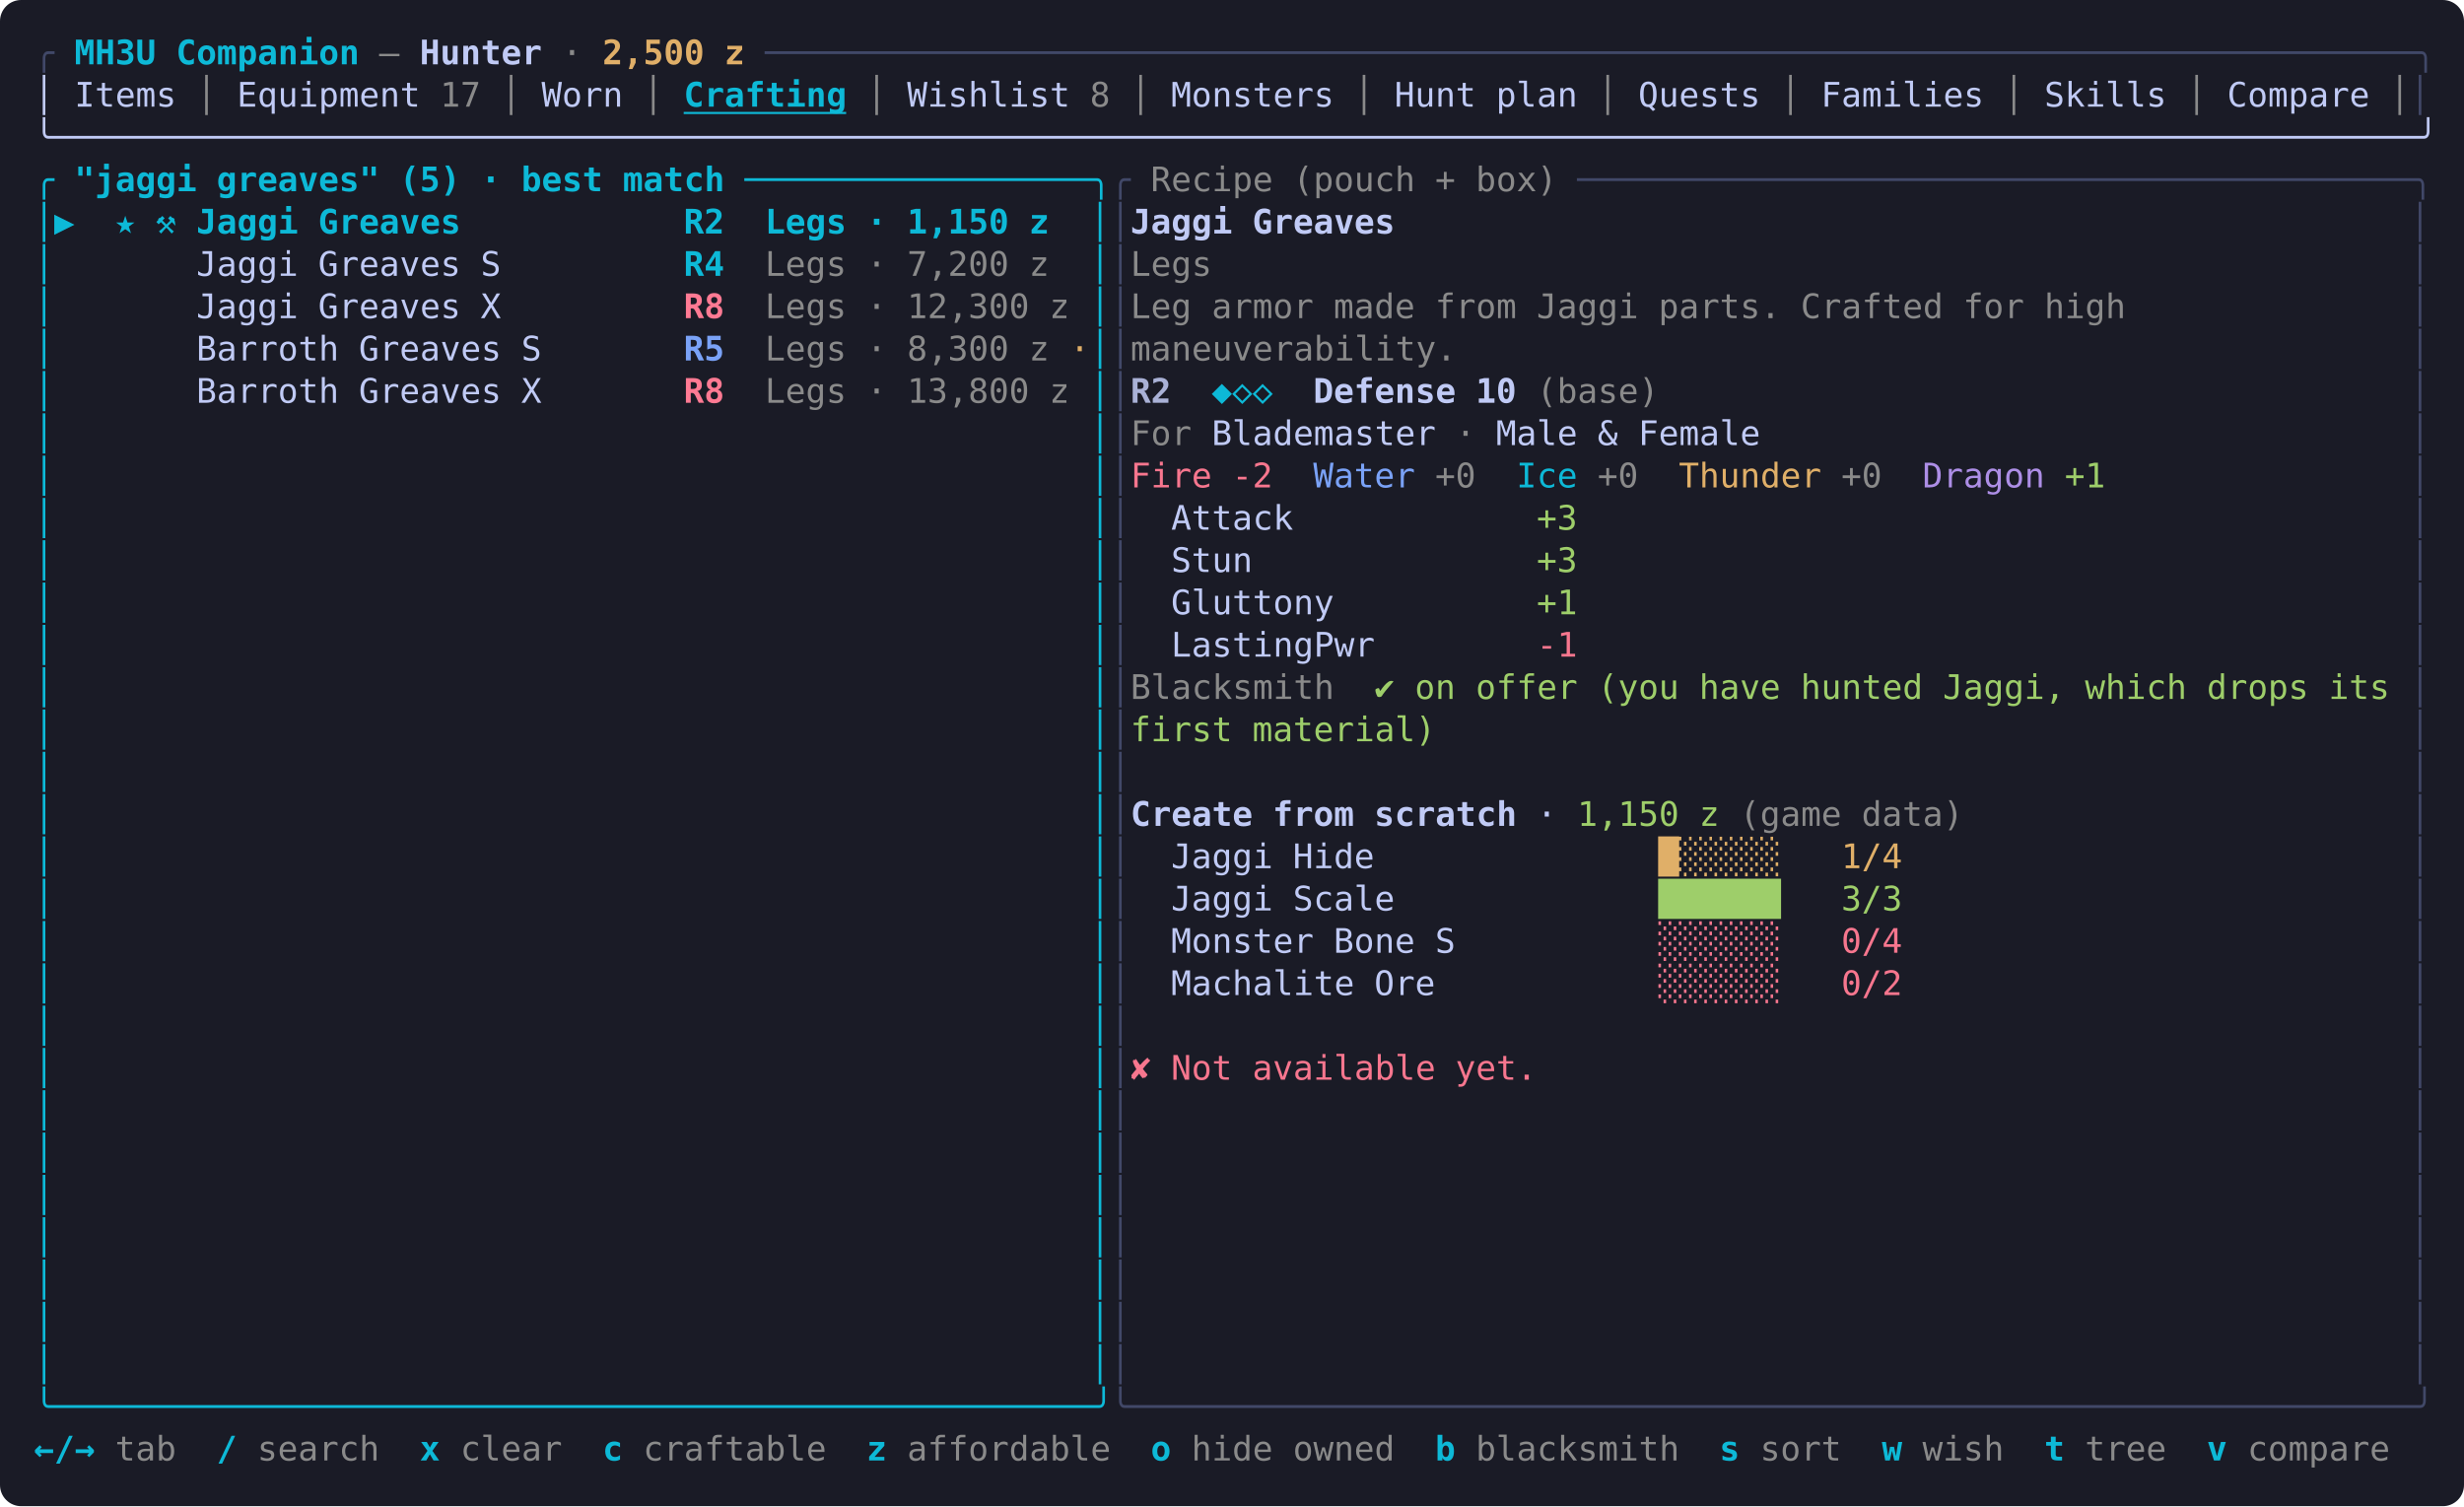
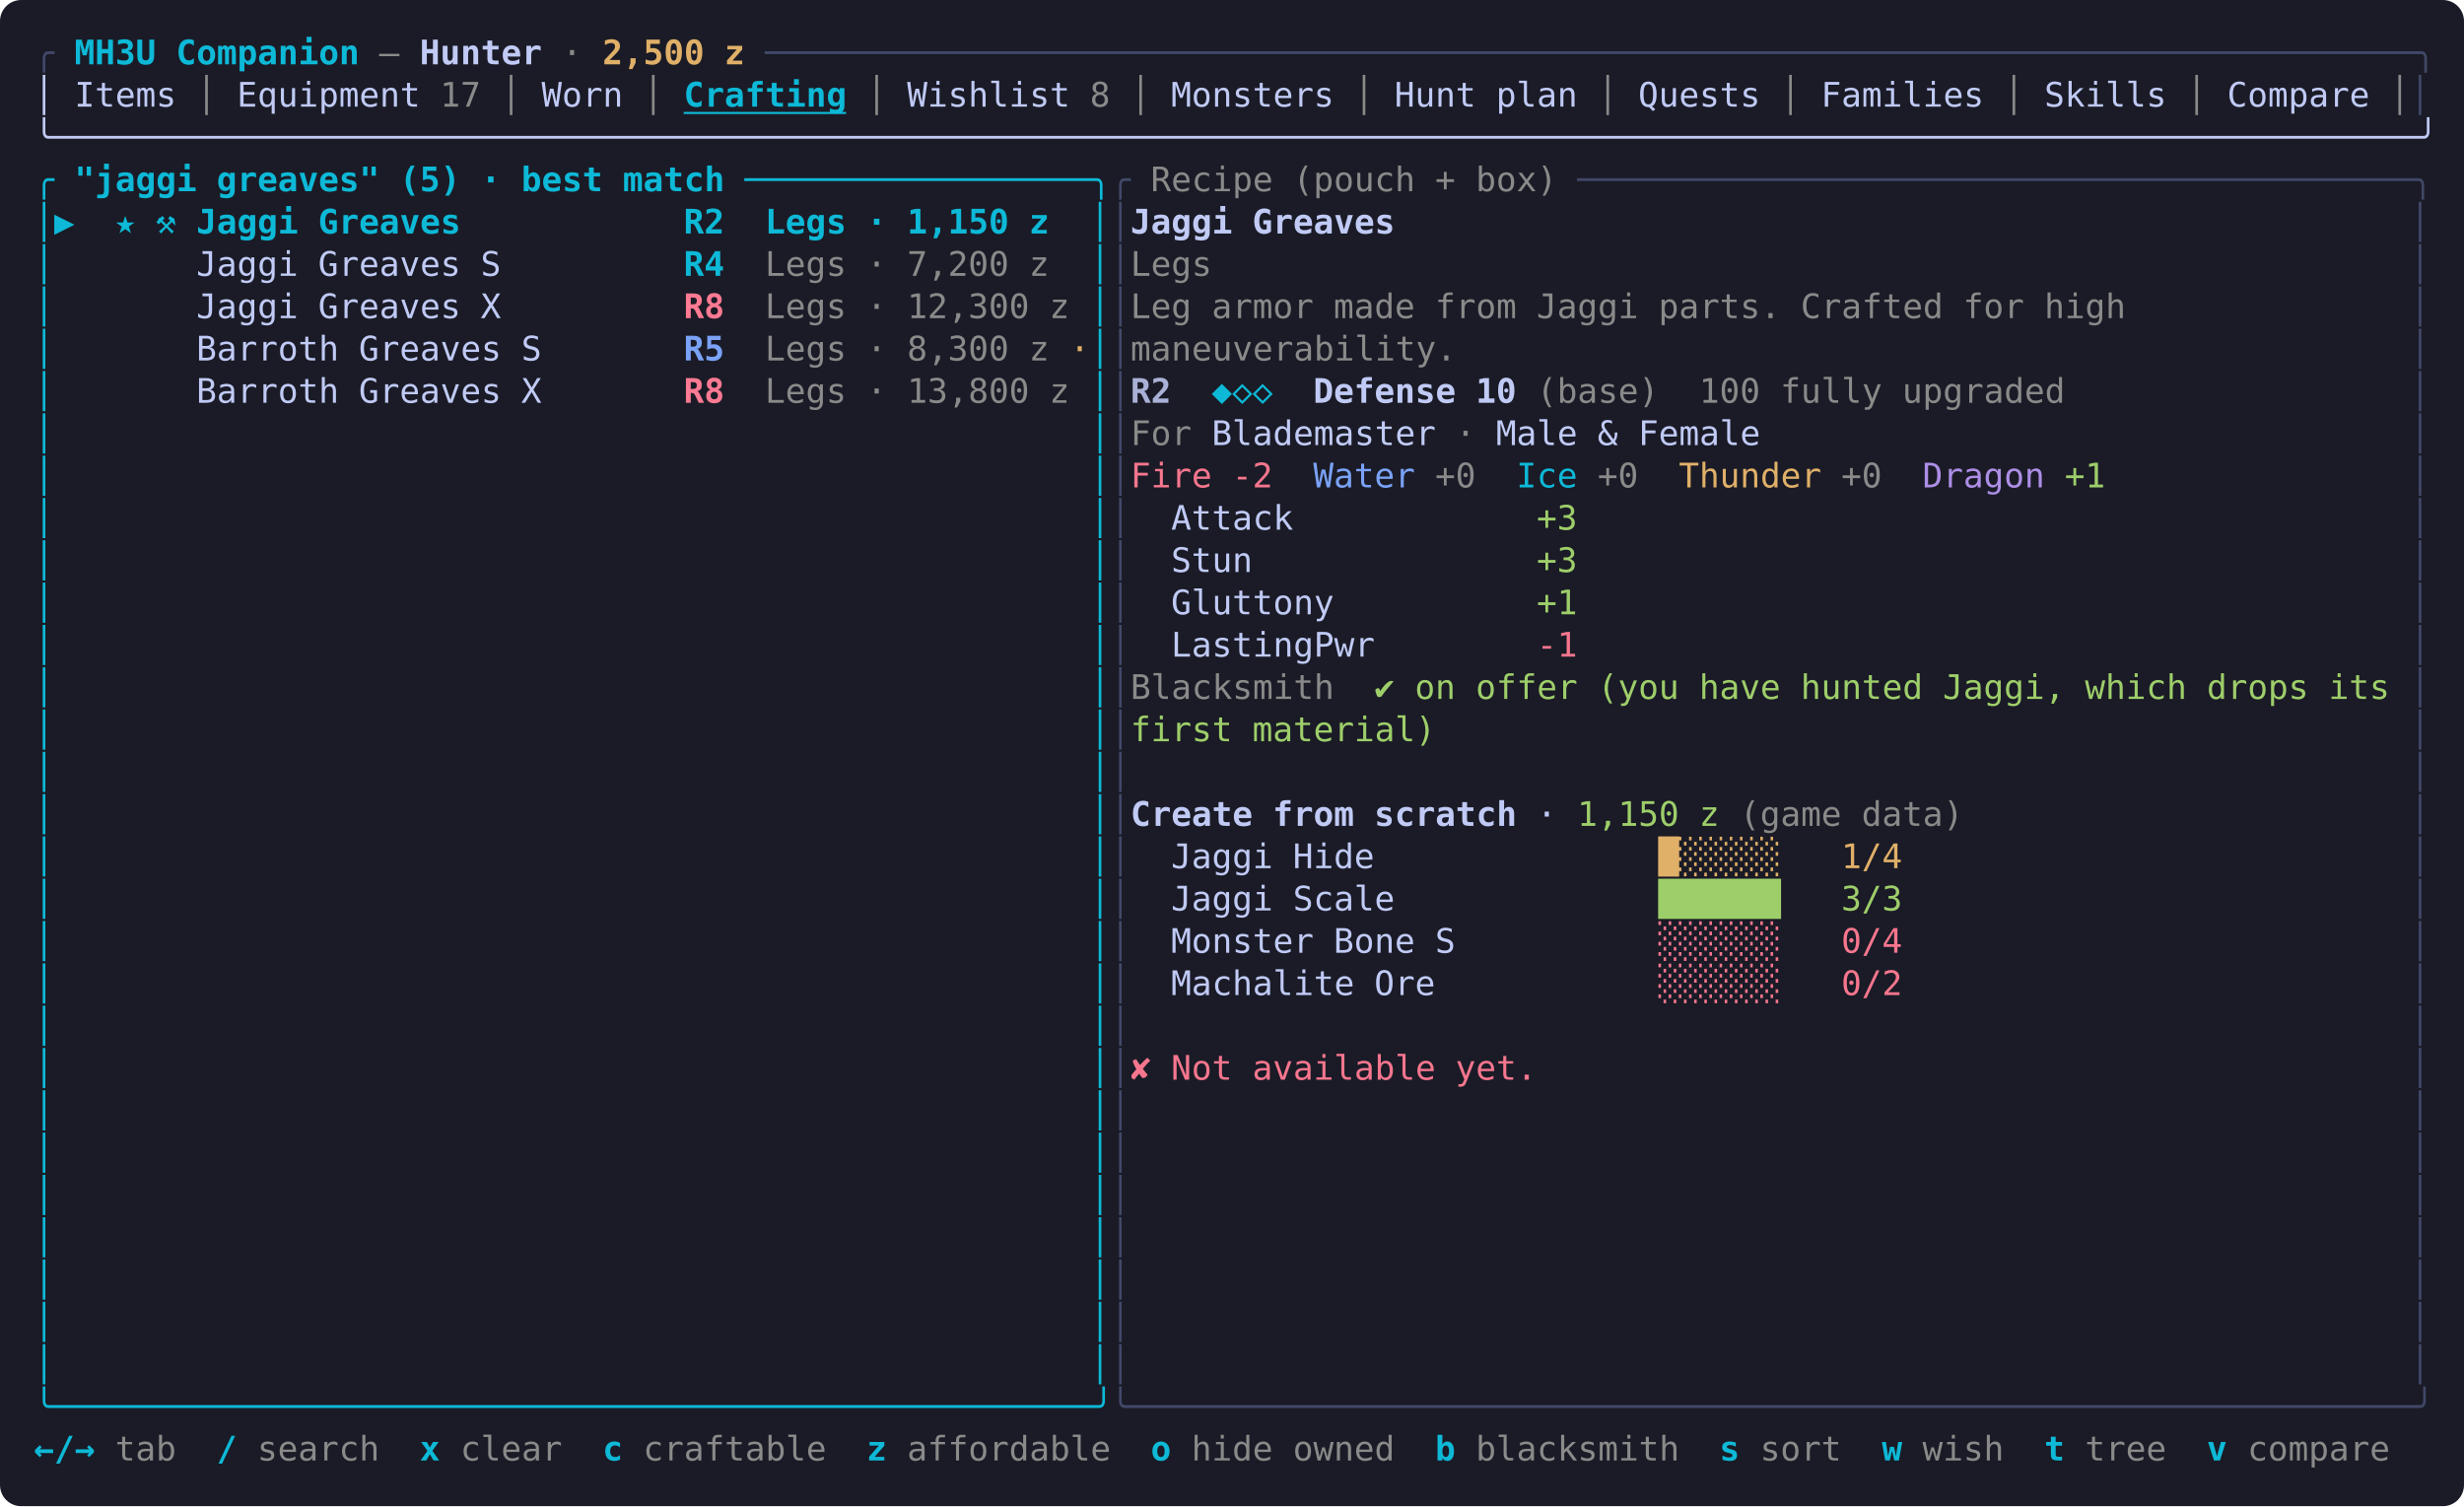
<svg xmlns="http://www.w3.org/2000/svg" width="1164.8" height="712" viewBox="0 0 1164.8 712" role="img">
  <rect width="100%" height="100%" rx="10" fill="#1a1b26" />
  <g font-family="'JetBrains Mono','JetBrainsMono Nerd Font','DejaVu Sans Mono',Menlo,Consolas,monospace" font-size="16">
    <text x="16.0" y="30.4" textLength="9.6" lengthAdjust="spacing" fill="#414868">╭</text>
    <text x="35.2" y="30.4" textLength="38.4" lengthAdjust="spacing" fill="#0db9d7" font-weight="bold">MH3U</text>
    <text x="83.2" y="30.4" textLength="86.4" lengthAdjust="spacing" fill="#0db9d7" font-weight="bold">Companion</text>
    <text x="179.2" y="30.4" textLength="9.6" lengthAdjust="spacing" fill="#8a8a8a">—</text>
    <text x="198.4" y="30.4" textLength="57.6" lengthAdjust="spacing" fill="#c0caf5" font-weight="bold">Hunter</text>
    <text x="265.6" y="30.4" textLength="9.6" lengthAdjust="spacing" fill="#8a8a8a">·</text>
    <text x="284.8" y="30.4" textLength="48.0" lengthAdjust="spacing" fill="#e0af68" font-weight="bold">2,500</text>
    <text x="342.4" y="30.4" textLength="9.6" lengthAdjust="spacing" fill="#e0af68" font-weight="bold">z</text>
    <text x="361.6" y="30.4" textLength="787.2" lengthAdjust="spacing" fill="#414868">─────────────────────────────────────────────────────────────────────────────────╮</text>
    <text x="16.0" y="50.4" textLength="9.6" lengthAdjust="spacing" fill="#c0caf5">│</text>
    <text x="35.2" y="50.4" textLength="48.0" lengthAdjust="spacing" fill="#c0caf5">Items</text>
    <text x="92.8" y="50.4" textLength="9.6" lengthAdjust="spacing" fill="#8a8a8a">│</text>
    <text x="112.0" y="50.4" textLength="86.4" lengthAdjust="spacing" fill="#c0caf5">Equipment</text>
    <text x="208.0" y="50.4" textLength="19.2" lengthAdjust="spacing" fill="#8a8a8a">17</text>
    <text x="236.8" y="50.4" textLength="9.6" lengthAdjust="spacing" fill="#8a8a8a">│</text>
    <text x="256.0" y="50.4" textLength="38.4" lengthAdjust="spacing" fill="#c0caf5">Worn</text>
    <text x="304.0" y="50.4" textLength="9.6" lengthAdjust="spacing" fill="#8a8a8a">│</text>
    <text x="323.2" y="50.4" textLength="76.8" lengthAdjust="spacing" fill="#0db9d7" font-weight="bold">Crafting</text>
    <line x1="323.2" y1="53.4" x2="400.0" y2="53.4" stroke="#0db9d7" stroke-width="1" />
    <text x="409.6" y="50.4" textLength="9.6" lengthAdjust="spacing" fill="#8a8a8a">│</text>
    <text x="428.8" y="50.4" textLength="76.8" lengthAdjust="spacing" fill="#c0caf5">Wishlist</text>
    <text x="515.2" y="50.4" textLength="9.6" lengthAdjust="spacing" fill="#8a8a8a">8</text>
    <text x="534.4" y="50.4" textLength="9.6" lengthAdjust="spacing" fill="#8a8a8a">│</text>
    <text x="553.6" y="50.4" textLength="76.8" lengthAdjust="spacing" fill="#c0caf5">Monsters</text>
    <text x="640.0" y="50.4" textLength="9.6" lengthAdjust="spacing" fill="#8a8a8a">│</text>
    <text x="659.2" y="50.4" textLength="38.4" lengthAdjust="spacing" fill="#c0caf5">Hunt</text>
    <text x="707.2" y="50.4" textLength="38.4" lengthAdjust="spacing" fill="#c0caf5">plan</text>
    <text x="755.2" y="50.4" textLength="9.6" lengthAdjust="spacing" fill="#8a8a8a">│</text>
    <text x="774.4" y="50.4" textLength="57.6" lengthAdjust="spacing" fill="#c0caf5">Quests</text>
    <text x="841.6" y="50.4" textLength="9.6" lengthAdjust="spacing" fill="#8a8a8a">│</text>
    <text x="860.8" y="50.4" textLength="76.8" lengthAdjust="spacing" fill="#c0caf5">Families</text>
    <text x="947.2" y="50.4" textLength="9.6" lengthAdjust="spacing" fill="#8a8a8a">│</text>
    <text x="966.4" y="50.4" textLength="57.6" lengthAdjust="spacing" fill="#c0caf5">Skills</text>
    <text x="1033.6" y="50.4" textLength="9.6" lengthAdjust="spacing" fill="#8a8a8a">│</text>
    <text x="1052.8" y="50.4" textLength="67.2" lengthAdjust="spacing" fill="#c0caf5">Compare</text>
    <text x="1129.6" y="50.4" textLength="9.6" lengthAdjust="spacing" fill="#8a8a8a">│</text>
    <text x="1139.2" y="50.4" textLength="9.6" lengthAdjust="spacing" fill="#414868">│</text>
    <text x="16.0" y="70.4" textLength="1132.8" lengthAdjust="spacing" fill="#c0caf5">╰────────────────────────────────────────────────────────────────────────────────────────────────────────────────────╯</text>
    <text x="16.0" y="90.4" textLength="9.6" lengthAdjust="spacing" fill="#0db9d7">╭</text>
    <text x="35.2" y="90.4" textLength="57.6" lengthAdjust="spacing" fill="#0db9d7" font-weight="bold">"jaggi</text>
    <text x="102.4" y="90.4" textLength="76.8" lengthAdjust="spacing" fill="#0db9d7" font-weight="bold">greaves"</text>
    <text x="188.8" y="90.4" textLength="28.8" lengthAdjust="spacing" fill="#0db9d7" font-weight="bold">(5)</text>
    <text x="227.2" y="90.4" textLength="9.6" lengthAdjust="spacing" fill="#0db9d7" font-weight="bold">·</text>
    <text x="246.4" y="90.4" textLength="38.4" lengthAdjust="spacing" fill="#0db9d7" font-weight="bold">best</text>
    <text x="294.4" y="90.4" textLength="48.0" lengthAdjust="spacing" fill="#0db9d7" font-weight="bold">match</text>
    <text x="352.0" y="90.4" textLength="172.8" lengthAdjust="spacing" fill="#0db9d7">─────────────────╮</text>
    <text x="524.8" y="90.4" textLength="9.6" lengthAdjust="spacing" fill="#414868">╭</text>
    <text x="544.0" y="90.4" textLength="57.6" lengthAdjust="spacing" fill="#8a8a8a">Recipe</text>
    <text x="611.2" y="90.4" textLength="57.6" lengthAdjust="spacing" fill="#8a8a8a">(pouch</text>
    <text x="678.4" y="90.4" textLength="9.6" lengthAdjust="spacing" fill="#8a8a8a">+</text>
    <text x="697.6" y="90.4" textLength="38.4" lengthAdjust="spacing" fill="#8a8a8a">box)</text>
    <text x="745.6" y="90.4" textLength="403.2" lengthAdjust="spacing" fill="#414868">─────────────────────────────────────────╮</text>
    <text x="16.0" y="110.4" textLength="9.6" lengthAdjust="spacing" fill="#0db9d7">│</text>
    <text x="25.6" y="110.4" textLength="9.6" lengthAdjust="spacing" fill="#0db9d7" font-weight="bold">▶︎</text>
    <text x="54.4" y="110.4" textLength="9.6" lengthAdjust="spacing" fill="#0db9d7" font-weight="bold">★︎</text>
    <text x="73.6" y="110.4" textLength="9.6" lengthAdjust="spacing" fill="#0db9d7" font-weight="bold">⚒︎</text>
    <text x="92.8" y="110.4" textLength="48.0" lengthAdjust="spacing" fill="#0db9d7" font-weight="bold">Jaggi</text>
    <text x="150.4" y="110.4" textLength="67.2" lengthAdjust="spacing" fill="#0db9d7" font-weight="bold">Greaves</text>
    <text x="323.2" y="110.4" textLength="19.2" lengthAdjust="spacing" fill="#0db9d7" font-weight="bold">R2</text>
    <text x="361.6" y="110.4" textLength="38.4" lengthAdjust="spacing" fill="#0db9d7" font-weight="bold">Legs</text>
    <text x="409.6" y="110.4" textLength="9.6" lengthAdjust="spacing" fill="#0db9d7" font-weight="bold">·</text>
    <text x="428.8" y="110.4" textLength="48.0" lengthAdjust="spacing" fill="#0db9d7" font-weight="bold">1,150</text>
    <text x="486.4" y="110.4" textLength="9.6" lengthAdjust="spacing" fill="#0db9d7" font-weight="bold">z</text>
    <text x="515.2" y="110.4" textLength="9.6" lengthAdjust="spacing" fill="#0db9d7">│</text>
    <text x="524.8" y="110.4" textLength="9.6" lengthAdjust="spacing" fill="#414868">│</text>
    <text x="534.4" y="110.4" textLength="48.0" lengthAdjust="spacing" fill="#c0caf5" font-weight="bold">Jaggi</text>
    <text x="592.0" y="110.4" textLength="67.2" lengthAdjust="spacing" fill="#c0caf5" font-weight="bold">Greaves</text>
    <text x="1139.2" y="110.4" textLength="9.6" lengthAdjust="spacing" fill="#414868">│</text>
    <text x="16.0" y="130.4" textLength="9.6" lengthAdjust="spacing" fill="#0db9d7">│</text>
    <text x="92.8" y="130.4" textLength="48.0" lengthAdjust="spacing" fill="#c0caf5">Jaggi</text>
    <text x="150.4" y="130.4" textLength="67.2" lengthAdjust="spacing" fill="#c0caf5">Greaves</text>
    <text x="227.2" y="130.4" textLength="9.6" lengthAdjust="spacing" fill="#c0caf5">S</text>
    <text x="323.2" y="130.4" textLength="19.2" lengthAdjust="spacing" fill="#0db9d7" font-weight="bold">R4</text>
    <text x="361.6" y="130.4" textLength="38.4" lengthAdjust="spacing" fill="#8a8a8a">Legs</text>
    <text x="409.6" y="130.4" textLength="9.6" lengthAdjust="spacing" fill="#8a8a8a">·</text>
    <text x="428.8" y="130.4" textLength="48.0" lengthAdjust="spacing" fill="#8a8a8a">7,200</text>
    <text x="486.4" y="130.4" textLength="9.6" lengthAdjust="spacing" fill="#8a8a8a">z</text>
    <text x="515.2" y="130.4" textLength="9.6" lengthAdjust="spacing" fill="#0db9d7">│</text>
    <text x="524.8" y="130.4" textLength="9.6" lengthAdjust="spacing" fill="#414868">│</text>
    <text x="534.4" y="130.4" textLength="38.4" lengthAdjust="spacing" fill="#8a8a8a">Legs</text>
    <text x="1139.2" y="130.4" textLength="9.6" lengthAdjust="spacing" fill="#414868">│</text>
    <text x="16.0" y="150.4" textLength="9.6" lengthAdjust="spacing" fill="#0db9d7">│</text>
    <text x="92.8" y="150.4" textLength="48.0" lengthAdjust="spacing" fill="#c0caf5">Jaggi</text>
    <text x="150.4" y="150.4" textLength="67.2" lengthAdjust="spacing" fill="#c0caf5">Greaves</text>
    <text x="227.2" y="150.4" textLength="9.6" lengthAdjust="spacing" fill="#c0caf5">X</text>
    <text x="323.2" y="150.4" textLength="19.2" lengthAdjust="spacing" fill="#ff7a93" font-weight="bold">R8</text>
    <text x="361.6" y="150.4" textLength="38.4" lengthAdjust="spacing" fill="#8a8a8a">Legs</text>
    <text x="409.6" y="150.4" textLength="9.6" lengthAdjust="spacing" fill="#8a8a8a">·</text>
    <text x="428.8" y="150.4" textLength="57.6" lengthAdjust="spacing" fill="#8a8a8a">12,300</text>
    <text x="496.0" y="150.4" textLength="9.6" lengthAdjust="spacing" fill="#8a8a8a">z</text>
    <text x="515.2" y="150.4" textLength="9.6" lengthAdjust="spacing" fill="#0db9d7">│</text>
    <text x="524.8" y="150.4" textLength="9.6" lengthAdjust="spacing" fill="#414868">│</text>
    <text x="534.4" y="150.4" textLength="28.8" lengthAdjust="spacing" fill="#8a8a8a">Leg</text>
    <text x="572.8" y="150.4" textLength="48.0" lengthAdjust="spacing" fill="#8a8a8a">armor</text>
    <text x="630.4" y="150.4" textLength="38.4" lengthAdjust="spacing" fill="#8a8a8a">made</text>
    <text x="678.4" y="150.4" textLength="38.4" lengthAdjust="spacing" fill="#8a8a8a">from</text>
    <text x="726.4" y="150.4" textLength="48.0" lengthAdjust="spacing" fill="#8a8a8a">Jaggi</text>
    <text x="784.0" y="150.4" textLength="57.6" lengthAdjust="spacing" fill="#8a8a8a">parts.</text>
    <text x="851.2" y="150.4" textLength="67.2" lengthAdjust="spacing" fill="#8a8a8a">Crafted</text>
    <text x="928.0" y="150.4" textLength="28.8" lengthAdjust="spacing" fill="#8a8a8a">for</text>
    <text x="966.4" y="150.4" textLength="38.4" lengthAdjust="spacing" fill="#8a8a8a">high</text>
    <text x="1139.2" y="150.4" textLength="9.6" lengthAdjust="spacing" fill="#414868">│</text>
    <text x="16.0" y="170.4" textLength="9.6" lengthAdjust="spacing" fill="#0db9d7">│</text>
    <text x="92.8" y="170.4" textLength="67.2" lengthAdjust="spacing" fill="#c0caf5">Barroth</text>
    <text x="169.6" y="170.4" textLength="67.2" lengthAdjust="spacing" fill="#c0caf5">Greaves</text>
    <text x="246.4" y="170.4" textLength="9.6" lengthAdjust="spacing" fill="#c0caf5">S</text>
    <text x="323.2" y="170.4" textLength="19.2" lengthAdjust="spacing" fill="#7aa2f7" font-weight="bold">R5</text>
    <text x="361.6" y="170.4" textLength="38.4" lengthAdjust="spacing" fill="#8a8a8a">Legs</text>
    <text x="409.6" y="170.4" textLength="9.6" lengthAdjust="spacing" fill="#8a8a8a">·</text>
    <text x="428.8" y="170.4" textLength="48.0" lengthAdjust="spacing" fill="#8a8a8a">8,300</text>
    <text x="486.4" y="170.4" textLength="9.6" lengthAdjust="spacing" fill="#8a8a8a">z</text>
    <text x="505.6" y="170.4" textLength="9.6" lengthAdjust="spacing" fill="#e0af68">·</text>
    <text x="515.2" y="170.4" textLength="9.6" lengthAdjust="spacing" fill="#0db9d7">│</text>
    <text x="524.8" y="170.4" textLength="9.6" lengthAdjust="spacing" fill="#414868">│</text>
    <text x="534.4" y="170.4" textLength="153.6" lengthAdjust="spacing" fill="#8a8a8a">maneuverability.</text>
    <text x="1139.2" y="170.4" textLength="9.6" lengthAdjust="spacing" fill="#414868">│</text>
    <text x="16.0" y="190.4" textLength="9.6" lengthAdjust="spacing" fill="#0db9d7">│</text>
    <text x="92.8" y="190.4" textLength="67.2" lengthAdjust="spacing" fill="#c0caf5">Barroth</text>
    <text x="169.6" y="190.4" textLength="67.2" lengthAdjust="spacing" fill="#c0caf5">Greaves</text>
    <text x="246.4" y="190.4" textLength="9.6" lengthAdjust="spacing" fill="#c0caf5">X</text>
    <text x="323.2" y="190.4" textLength="19.2" lengthAdjust="spacing" fill="#ff7a93" font-weight="bold">R8</text>
    <text x="361.6" y="190.4" textLength="38.4" lengthAdjust="spacing" fill="#8a8a8a">Legs</text>
    <text x="409.6" y="190.4" textLength="9.6" lengthAdjust="spacing" fill="#8a8a8a">·</text>
    <text x="428.8" y="190.4" textLength="57.6" lengthAdjust="spacing" fill="#8a8a8a">13,800</text>
    <text x="496.0" y="190.4" textLength="9.6" lengthAdjust="spacing" fill="#8a8a8a">z</text>
    <text x="515.2" y="190.4" textLength="9.6" lengthAdjust="spacing" fill="#0db9d7">│</text>
    <text x="524.8" y="190.4" textLength="9.6" lengthAdjust="spacing" fill="#414868">│</text>
    <text x="534.4" y="190.4" textLength="19.2" lengthAdjust="spacing" fill="#a9b1d6" font-weight="bold">R2</text>
    <text x="572.8" y="190.4" textLength="28.8" lengthAdjust="spacing" fill="#0db9d7">◆◇◇</text>
    <text x="620.8" y="190.4" textLength="67.2" lengthAdjust="spacing" fill="#c0caf5" font-weight="bold">Defense</text>
    <text x="697.6" y="190.4" textLength="19.2" lengthAdjust="spacing" fill="#c0caf5" font-weight="bold">10</text>
    <text x="726.4" y="190.4" textLength="57.6" lengthAdjust="spacing" fill="#8a8a8a">(base)</text>
+     <text x="803.2" y="190.4" textLength="28.8" lengthAdjust="spacing" fill="#8a8a8a">100</text>
+     <text x="841.6" y="190.4" textLength="48.0" lengthAdjust="spacing" fill="#8a8a8a">fully</text>
+     <text x="899.2" y="190.4" textLength="76.8" lengthAdjust="spacing" fill="#8a8a8a">upgraded</text>
    <text x="1139.2" y="190.4" textLength="9.6" lengthAdjust="spacing" fill="#414868">│</text>
    <text x="16.0" y="210.4" textLength="9.6" lengthAdjust="spacing" fill="#0db9d7">│</text>
    <text x="515.2" y="210.4" textLength="9.6" lengthAdjust="spacing" fill="#0db9d7">│</text>
    <text x="524.8" y="210.4" textLength="9.6" lengthAdjust="spacing" fill="#414868">│</text>
    <text x="534.4" y="210.4" textLength="28.8" lengthAdjust="spacing" fill="#8a8a8a">For</text>
    <text x="572.8" y="210.4" textLength="105.6" lengthAdjust="spacing" fill="#c0caf5">Blademaster</text>
    <text x="688.0" y="210.4" textLength="9.6" lengthAdjust="spacing" fill="#8a8a8a">·</text>
    <text x="707.2" y="210.4" textLength="38.4" lengthAdjust="spacing" fill="#c0caf5">Male</text>
    <text x="755.2" y="210.4" textLength="9.6" lengthAdjust="spacing" fill="#c0caf5">&amp;</text>
    <text x="774.4" y="210.4" textLength="57.6" lengthAdjust="spacing" fill="#c0caf5">Female</text>
    <text x="1139.2" y="210.4" textLength="9.6" lengthAdjust="spacing" fill="#414868">│</text>
    <text x="16.0" y="230.4" textLength="9.6" lengthAdjust="spacing" fill="#0db9d7">│</text>
    <text x="515.2" y="230.4" textLength="9.6" lengthAdjust="spacing" fill="#0db9d7">│</text>
    <text x="524.8" y="230.4" textLength="9.6" lengthAdjust="spacing" fill="#414868">│</text>
    <text x="534.4" y="230.4" textLength="38.4" lengthAdjust="spacing" fill="#f7768e">Fire</text>
    <text x="582.4" y="230.4" textLength="19.2" lengthAdjust="spacing" fill="#f7768e">-2</text>
    <text x="620.8" y="230.4" textLength="48.0" lengthAdjust="spacing" fill="#7aa2f7">Water</text>
    <text x="678.4" y="230.4" textLength="19.2" lengthAdjust="spacing" fill="#8a8a8a">+0</text>
    <text x="716.8" y="230.4" textLength="28.8" lengthAdjust="spacing" fill="#0db9d7">Ice</text>
    <text x="755.2" y="230.4" textLength="19.2" lengthAdjust="spacing" fill="#8a8a8a">+0</text>
    <text x="793.6" y="230.4" textLength="67.2" lengthAdjust="spacing" fill="#e0af68">Thunder</text>
    <text x="870.4" y="230.4" textLength="19.2" lengthAdjust="spacing" fill="#8a8a8a">+0</text>
    <text x="908.8" y="230.4" textLength="57.6" lengthAdjust="spacing" fill="#ad8ee6">Dragon</text>
    <text x="976.0" y="230.4" textLength="19.2" lengthAdjust="spacing" fill="#9ece6a">+1</text>
    <text x="1139.2" y="230.4" textLength="9.6" lengthAdjust="spacing" fill="#414868">│</text>
    <text x="16.0" y="250.4" textLength="9.6" lengthAdjust="spacing" fill="#0db9d7">│</text>
    <text x="515.2" y="250.4" textLength="9.6" lengthAdjust="spacing" fill="#0db9d7">│</text>
    <text x="524.8" y="250.4" textLength="9.6" lengthAdjust="spacing" fill="#414868">│</text>
    <text x="553.6" y="250.4" textLength="57.6" lengthAdjust="spacing" fill="#c0caf5">Attack</text>
    <text x="726.4" y="250.4" textLength="19.2" lengthAdjust="spacing" fill="#9ece6a">+3</text>
    <text x="1139.2" y="250.4" textLength="9.6" lengthAdjust="spacing" fill="#414868">│</text>
    <text x="16.0" y="270.4" textLength="9.6" lengthAdjust="spacing" fill="#0db9d7">│</text>
    <text x="515.2" y="270.4" textLength="9.6" lengthAdjust="spacing" fill="#0db9d7">│</text>
    <text x="524.8" y="270.4" textLength="9.6" lengthAdjust="spacing" fill="#414868">│</text>
    <text x="553.6" y="270.4" textLength="38.4" lengthAdjust="spacing" fill="#c0caf5">Stun</text>
    <text x="726.4" y="270.4" textLength="19.2" lengthAdjust="spacing" fill="#9ece6a">+3</text>
    <text x="1139.2" y="270.4" textLength="9.6" lengthAdjust="spacing" fill="#414868">│</text>
    <text x="16.0" y="290.4" textLength="9.6" lengthAdjust="spacing" fill="#0db9d7">│</text>
    <text x="515.2" y="290.4" textLength="9.6" lengthAdjust="spacing" fill="#0db9d7">│</text>
    <text x="524.8" y="290.4" textLength="9.6" lengthAdjust="spacing" fill="#414868">│</text>
    <text x="553.6" y="290.4" textLength="76.8" lengthAdjust="spacing" fill="#c0caf5">Gluttony</text>
    <text x="726.4" y="290.4" textLength="19.2" lengthAdjust="spacing" fill="#9ece6a">+1</text>
    <text x="1139.2" y="290.4" textLength="9.6" lengthAdjust="spacing" fill="#414868">│</text>
    <text x="16.0" y="310.4" textLength="9.6" lengthAdjust="spacing" fill="#0db9d7">│</text>
    <text x="515.2" y="310.4" textLength="9.6" lengthAdjust="spacing" fill="#0db9d7">│</text>
    <text x="524.8" y="310.4" textLength="9.6" lengthAdjust="spacing" fill="#414868">│</text>
    <text x="553.6" y="310.4" textLength="96.0" lengthAdjust="spacing" fill="#c0caf5">LastingPwr</text>
    <text x="726.4" y="310.4" textLength="19.2" lengthAdjust="spacing" fill="#f7768e">-1</text>
    <text x="1139.2" y="310.4" textLength="9.6" lengthAdjust="spacing" fill="#414868">│</text>
    <text x="16.0" y="330.4" textLength="9.6" lengthAdjust="spacing" fill="#0db9d7">│</text>
    <text x="515.2" y="330.4" textLength="9.6" lengthAdjust="spacing" fill="#0db9d7">│</text>
    <text x="524.8" y="330.4" textLength="9.6" lengthAdjust="spacing" fill="#414868">│</text>
    <text x="534.4" y="330.4" textLength="96.0" lengthAdjust="spacing" fill="#8a8a8a">Blacksmith</text>
    <text x="649.6" y="330.4" textLength="9.6" lengthAdjust="spacing" fill="#9ece6a">✔︎</text>
    <text x="668.8" y="330.4" textLength="19.2" lengthAdjust="spacing" fill="#9ece6a">on</text>
    <text x="697.6" y="330.4" textLength="48.0" lengthAdjust="spacing" fill="#9ece6a">offer</text>
    <text x="755.2" y="330.4" textLength="38.4" lengthAdjust="spacing" fill="#9ece6a">(you</text>
    <text x="803.2" y="330.4" textLength="38.4" lengthAdjust="spacing" fill="#9ece6a">have</text>
    <text x="851.2" y="330.4" textLength="57.6" lengthAdjust="spacing" fill="#9ece6a">hunted</text>
    <text x="918.4" y="330.4" textLength="57.6" lengthAdjust="spacing" fill="#9ece6a">Jaggi,</text>
    <text x="985.6" y="330.4" textLength="48.0" lengthAdjust="spacing" fill="#9ece6a">which</text>
    <text x="1043.2" y="330.4" textLength="48.0" lengthAdjust="spacing" fill="#9ece6a">drops</text>
    <text x="1100.8" y="330.4" textLength="28.8" lengthAdjust="spacing" fill="#9ece6a">its</text>
    <text x="1139.2" y="330.4" textLength="9.6" lengthAdjust="spacing" fill="#414868">│</text>
    <text x="16.0" y="350.4" textLength="9.6" lengthAdjust="spacing" fill="#0db9d7">│</text>
    <text x="515.2" y="350.4" textLength="9.6" lengthAdjust="spacing" fill="#0db9d7">│</text>
    <text x="524.8" y="350.4" textLength="9.6" lengthAdjust="spacing" fill="#414868">│</text>
    <text x="534.4" y="350.4" textLength="48.0" lengthAdjust="spacing" fill="#9ece6a">first</text>
    <text x="592.0" y="350.4" textLength="86.4" lengthAdjust="spacing" fill="#9ece6a">material)</text>
    <text x="1139.2" y="350.4" textLength="9.6" lengthAdjust="spacing" fill="#414868">│</text>
    <text x="16.0" y="370.4" textLength="9.6" lengthAdjust="spacing" fill="#0db9d7">│</text>
    <text x="515.2" y="370.4" textLength="9.6" lengthAdjust="spacing" fill="#0db9d7">│</text>
    <text x="524.8" y="370.4" textLength="9.6" lengthAdjust="spacing" fill="#414868">│</text>
    <text x="1139.2" y="370.4" textLength="9.6" lengthAdjust="spacing" fill="#414868">│</text>
    <text x="16.0" y="390.4" textLength="9.6" lengthAdjust="spacing" fill="#0db9d7">│</text>
    <text x="515.2" y="390.4" textLength="9.6" lengthAdjust="spacing" fill="#0db9d7">│</text>
    <text x="524.8" y="390.4" textLength="9.6" lengthAdjust="spacing" fill="#414868">│</text>
    <text x="534.4" y="390.4" textLength="57.6" lengthAdjust="spacing" fill="#c0caf5" font-weight="bold">Create</text>
    <text x="601.6" y="390.4" textLength="38.4" lengthAdjust="spacing" fill="#c0caf5" font-weight="bold">from</text>
    <text x="649.6" y="390.4" textLength="67.2" lengthAdjust="spacing" fill="#c0caf5" font-weight="bold">scratch</text>
    <text x="726.4" y="390.4" textLength="9.6" lengthAdjust="spacing" fill="#c0caf5">·</text>
    <text x="745.6" y="390.4" textLength="48.0" lengthAdjust="spacing" fill="#9ece6a">1,150</text>
    <text x="803.2" y="390.4" textLength="9.6" lengthAdjust="spacing" fill="#9ece6a">z</text>
    <text x="822.4" y="390.4" textLength="48.0" lengthAdjust="spacing" fill="#8a8a8a">(game</text>
    <text x="880.0" y="390.4" textLength="48.0" lengthAdjust="spacing" fill="#8a8a8a">data)</text>
    <text x="1139.2" y="390.4" textLength="9.6" lengthAdjust="spacing" fill="#414868">│</text>
    <text x="16.0" y="410.4" textLength="9.6" lengthAdjust="spacing" fill="#0db9d7">│</text>
    <text x="515.2" y="410.4" textLength="9.6" lengthAdjust="spacing" fill="#0db9d7">│</text>
    <text x="524.8" y="410.4" textLength="9.6" lengthAdjust="spacing" fill="#414868">│</text>
    <text x="553.6" y="410.4" textLength="48.0" lengthAdjust="spacing" fill="#c0caf5">Jaggi</text>
    <text x="611.2" y="410.4" textLength="38.4" lengthAdjust="spacing" fill="#c0caf5">Hide</text>
    <text x="784.0" y="410.4" textLength="57.6" lengthAdjust="spacing" fill="#e0af68">█░░░░░</text>
    <text x="870.4" y="410.4" textLength="28.8" lengthAdjust="spacing" fill="#e0af68">1/4</text>
    <text x="1139.2" y="410.4" textLength="9.6" lengthAdjust="spacing" fill="#414868">│</text>
    <text x="16.0" y="430.4" textLength="9.6" lengthAdjust="spacing" fill="#0db9d7">│</text>
    <text x="515.2" y="430.4" textLength="9.6" lengthAdjust="spacing" fill="#0db9d7">│</text>
    <text x="524.8" y="430.4" textLength="9.6" lengthAdjust="spacing" fill="#414868">│</text>
    <text x="553.6" y="430.4" textLength="48.0" lengthAdjust="spacing" fill="#c0caf5">Jaggi</text>
    <text x="611.2" y="430.4" textLength="48.0" lengthAdjust="spacing" fill="#c0caf5">Scale</text>
    <text x="784.0" y="430.4" textLength="57.6" lengthAdjust="spacing" fill="#9ece6a">██████</text>
    <text x="870.4" y="430.4" textLength="28.8" lengthAdjust="spacing" fill="#9ece6a">3/3</text>
    <text x="1139.2" y="430.4" textLength="9.6" lengthAdjust="spacing" fill="#414868">│</text>
    <text x="16.0" y="450.4" textLength="9.6" lengthAdjust="spacing" fill="#0db9d7">│</text>
    <text x="515.2" y="450.4" textLength="9.6" lengthAdjust="spacing" fill="#0db9d7">│</text>
    <text x="524.8" y="450.4" textLength="9.6" lengthAdjust="spacing" fill="#414868">│</text>
    <text x="553.6" y="450.4" textLength="67.2" lengthAdjust="spacing" fill="#c0caf5">Monster</text>
    <text x="630.4" y="450.4" textLength="38.4" lengthAdjust="spacing" fill="#c0caf5">Bone</text>
    <text x="678.4" y="450.4" textLength="9.6" lengthAdjust="spacing" fill="#c0caf5">S</text>
    <text x="784.0" y="450.4" textLength="57.6" lengthAdjust="spacing" fill="#f7768e">░░░░░░</text>
    <text x="870.4" y="450.4" textLength="28.8" lengthAdjust="spacing" fill="#f7768e">0/4</text>
    <text x="1139.2" y="450.4" textLength="9.6" lengthAdjust="spacing" fill="#414868">│</text>
    <text x="16.0" y="470.4" textLength="9.6" lengthAdjust="spacing" fill="#0db9d7">│</text>
    <text x="515.2" y="470.4" textLength="9.6" lengthAdjust="spacing" fill="#0db9d7">│</text>
    <text x="524.8" y="470.4" textLength="9.6" lengthAdjust="spacing" fill="#414868">│</text>
    <text x="553.6" y="470.4" textLength="86.4" lengthAdjust="spacing" fill="#c0caf5">Machalite</text>
    <text x="649.6" y="470.4" textLength="28.8" lengthAdjust="spacing" fill="#c0caf5">Ore</text>
    <text x="784.0" y="470.4" textLength="57.6" lengthAdjust="spacing" fill="#f7768e">░░░░░░</text>
    <text x="870.4" y="470.4" textLength="28.8" lengthAdjust="spacing" fill="#f7768e">0/2</text>
    <text x="1139.2" y="470.4" textLength="9.6" lengthAdjust="spacing" fill="#414868">│</text>
    <text x="16.0" y="490.4" textLength="9.6" lengthAdjust="spacing" fill="#0db9d7">│</text>
    <text x="515.2" y="490.4" textLength="9.6" lengthAdjust="spacing" fill="#0db9d7">│</text>
    <text x="524.8" y="490.4" textLength="9.6" lengthAdjust="spacing" fill="#414868">│</text>
    <text x="1139.2" y="490.4" textLength="9.6" lengthAdjust="spacing" fill="#414868">│</text>
    <text x="16.0" y="510.4" textLength="9.6" lengthAdjust="spacing" fill="#0db9d7">│</text>
    <text x="515.2" y="510.4" textLength="9.6" lengthAdjust="spacing" fill="#0db9d7">│</text>
    <text x="524.8" y="510.4" textLength="9.6" lengthAdjust="spacing" fill="#414868">│</text>
    <text x="534.4" y="510.4" textLength="9.6" lengthAdjust="spacing" fill="#f7768e">✘︎</text>
    <text x="553.6" y="510.4" textLength="28.8" lengthAdjust="spacing" fill="#f7768e">Not</text>
    <text x="592.0" y="510.4" textLength="86.4" lengthAdjust="spacing" fill="#f7768e">available</text>
    <text x="688.0" y="510.4" textLength="38.4" lengthAdjust="spacing" fill="#f7768e">yet.</text>
    <text x="1139.2" y="510.4" textLength="9.6" lengthAdjust="spacing" fill="#414868">│</text>
    <text x="16.0" y="530.4" textLength="9.6" lengthAdjust="spacing" fill="#0db9d7">│</text>
    <text x="515.2" y="530.4" textLength="9.6" lengthAdjust="spacing" fill="#0db9d7">│</text>
    <text x="524.8" y="530.4" textLength="9.6" lengthAdjust="spacing" fill="#414868">│</text>
    <text x="1139.2" y="530.4" textLength="9.6" lengthAdjust="spacing" fill="#414868">│</text>
    <text x="16.0" y="550.4" textLength="9.6" lengthAdjust="spacing" fill="#0db9d7">│</text>
    <text x="515.2" y="550.4" textLength="9.6" lengthAdjust="spacing" fill="#0db9d7">│</text>
    <text x="524.8" y="550.4" textLength="9.6" lengthAdjust="spacing" fill="#414868">│</text>
    <text x="1139.2" y="550.4" textLength="9.6" lengthAdjust="spacing" fill="#414868">│</text>
    <text x="16.0" y="570.4" textLength="9.6" lengthAdjust="spacing" fill="#0db9d7">│</text>
    <text x="515.2" y="570.4" textLength="9.6" lengthAdjust="spacing" fill="#0db9d7">│</text>
    <text x="524.8" y="570.4" textLength="9.6" lengthAdjust="spacing" fill="#414868">│</text>
    <text x="1139.2" y="570.4" textLength="9.6" lengthAdjust="spacing" fill="#414868">│</text>
    <text x="16.0" y="590.4" textLength="9.6" lengthAdjust="spacing" fill="#0db9d7">│</text>
    <text x="515.2" y="590.4" textLength="9.6" lengthAdjust="spacing" fill="#0db9d7">│</text>
    <text x="524.8" y="590.4" textLength="9.6" lengthAdjust="spacing" fill="#414868">│</text>
    <text x="1139.2" y="590.4" textLength="9.6" lengthAdjust="spacing" fill="#414868">│</text>
    <text x="16.0" y="610.4" textLength="9.6" lengthAdjust="spacing" fill="#0db9d7">│</text>
    <text x="515.2" y="610.4" textLength="9.6" lengthAdjust="spacing" fill="#0db9d7">│</text>
    <text x="524.8" y="610.4" textLength="9.6" lengthAdjust="spacing" fill="#414868">│</text>
    <text x="1139.2" y="610.4" textLength="9.6" lengthAdjust="spacing" fill="#414868">│</text>
    <text x="16.0" y="630.4" textLength="9.6" lengthAdjust="spacing" fill="#0db9d7">│</text>
    <text x="515.2" y="630.4" textLength="9.6" lengthAdjust="spacing" fill="#0db9d7">│</text>
    <text x="524.8" y="630.4" textLength="9.6" lengthAdjust="spacing" fill="#414868">│</text>
    <text x="1139.2" y="630.4" textLength="9.6" lengthAdjust="spacing" fill="#414868">│</text>
    <text x="16.0" y="650.4" textLength="9.6" lengthAdjust="spacing" fill="#0db9d7">│</text>
    <text x="515.2" y="650.4" textLength="9.6" lengthAdjust="spacing" fill="#0db9d7">│</text>
    <text x="524.8" y="650.4" textLength="9.6" lengthAdjust="spacing" fill="#414868">│</text>
    <text x="1139.2" y="650.4" textLength="9.6" lengthAdjust="spacing" fill="#414868">│</text>
    <text x="16.0" y="670.4" textLength="508.8" lengthAdjust="spacing" fill="#0db9d7">╰───────────────────────────────────────────────────╯</text>
    <text x="524.8" y="670.4" textLength="624.0" lengthAdjust="spacing" fill="#414868">╰───────────────────────────────────────────────────────────────╯</text>
    <text x="16.0" y="690.4" textLength="28.8" lengthAdjust="spacing" fill="#0db9d7" font-weight="bold">←/→</text>
    <text x="54.4" y="690.4" textLength="28.8" lengthAdjust="spacing" fill="#8a8a8a">tab</text>
    <text x="102.4" y="690.4" textLength="9.6" lengthAdjust="spacing" fill="#0db9d7" font-weight="bold">/</text>
    <text x="121.6" y="690.4" textLength="57.6" lengthAdjust="spacing" fill="#8a8a8a">search</text>
    <text x="198.4" y="690.4" textLength="9.6" lengthAdjust="spacing" fill="#0db9d7" font-weight="bold">x</text>
    <text x="217.6" y="690.4" textLength="48.0" lengthAdjust="spacing" fill="#8a8a8a">clear</text>
    <text x="284.8" y="690.4" textLength="9.6" lengthAdjust="spacing" fill="#0db9d7" font-weight="bold">c</text>
    <text x="304.0" y="690.4" textLength="86.4" lengthAdjust="spacing" fill="#8a8a8a">craftable</text>
    <text x="409.6" y="690.4" textLength="9.6" lengthAdjust="spacing" fill="#0db9d7" font-weight="bold">z</text>
    <text x="428.8" y="690.4" textLength="96.0" lengthAdjust="spacing" fill="#8a8a8a">affordable</text>
    <text x="544.0" y="690.4" textLength="9.6" lengthAdjust="spacing" fill="#0db9d7" font-weight="bold">o</text>
    <text x="563.2" y="690.4" textLength="38.4" lengthAdjust="spacing" fill="#8a8a8a">hide</text>
    <text x="611.2" y="690.4" textLength="48.0" lengthAdjust="spacing" fill="#8a8a8a">owned</text>
    <text x="678.4" y="690.4" textLength="9.6" lengthAdjust="spacing" fill="#0db9d7" font-weight="bold">b</text>
    <text x="697.6" y="690.4" textLength="96.0" lengthAdjust="spacing" fill="#8a8a8a">blacksmith</text>
    <text x="812.8" y="690.4" textLength="9.6" lengthAdjust="spacing" fill="#0db9d7" font-weight="bold">s</text>
    <text x="832.0" y="690.4" textLength="38.4" lengthAdjust="spacing" fill="#8a8a8a">sort</text>
    <text x="889.6" y="690.4" textLength="9.6" lengthAdjust="spacing" fill="#0db9d7" font-weight="bold">w</text>
    <text x="908.8" y="690.4" textLength="38.4" lengthAdjust="spacing" fill="#8a8a8a">wish</text>
    <text x="966.4" y="690.4" textLength="9.6" lengthAdjust="spacing" fill="#0db9d7" font-weight="bold">t</text>
    <text x="985.6" y="690.4" textLength="38.4" lengthAdjust="spacing" fill="#8a8a8a">tree</text>
    <text x="1043.2" y="690.4" textLength="9.6" lengthAdjust="spacing" fill="#0db9d7" font-weight="bold">v</text>
    <text x="1062.4" y="690.4" textLength="67.2" lengthAdjust="spacing" fill="#8a8a8a">compare</text>
  </g>
</svg>
